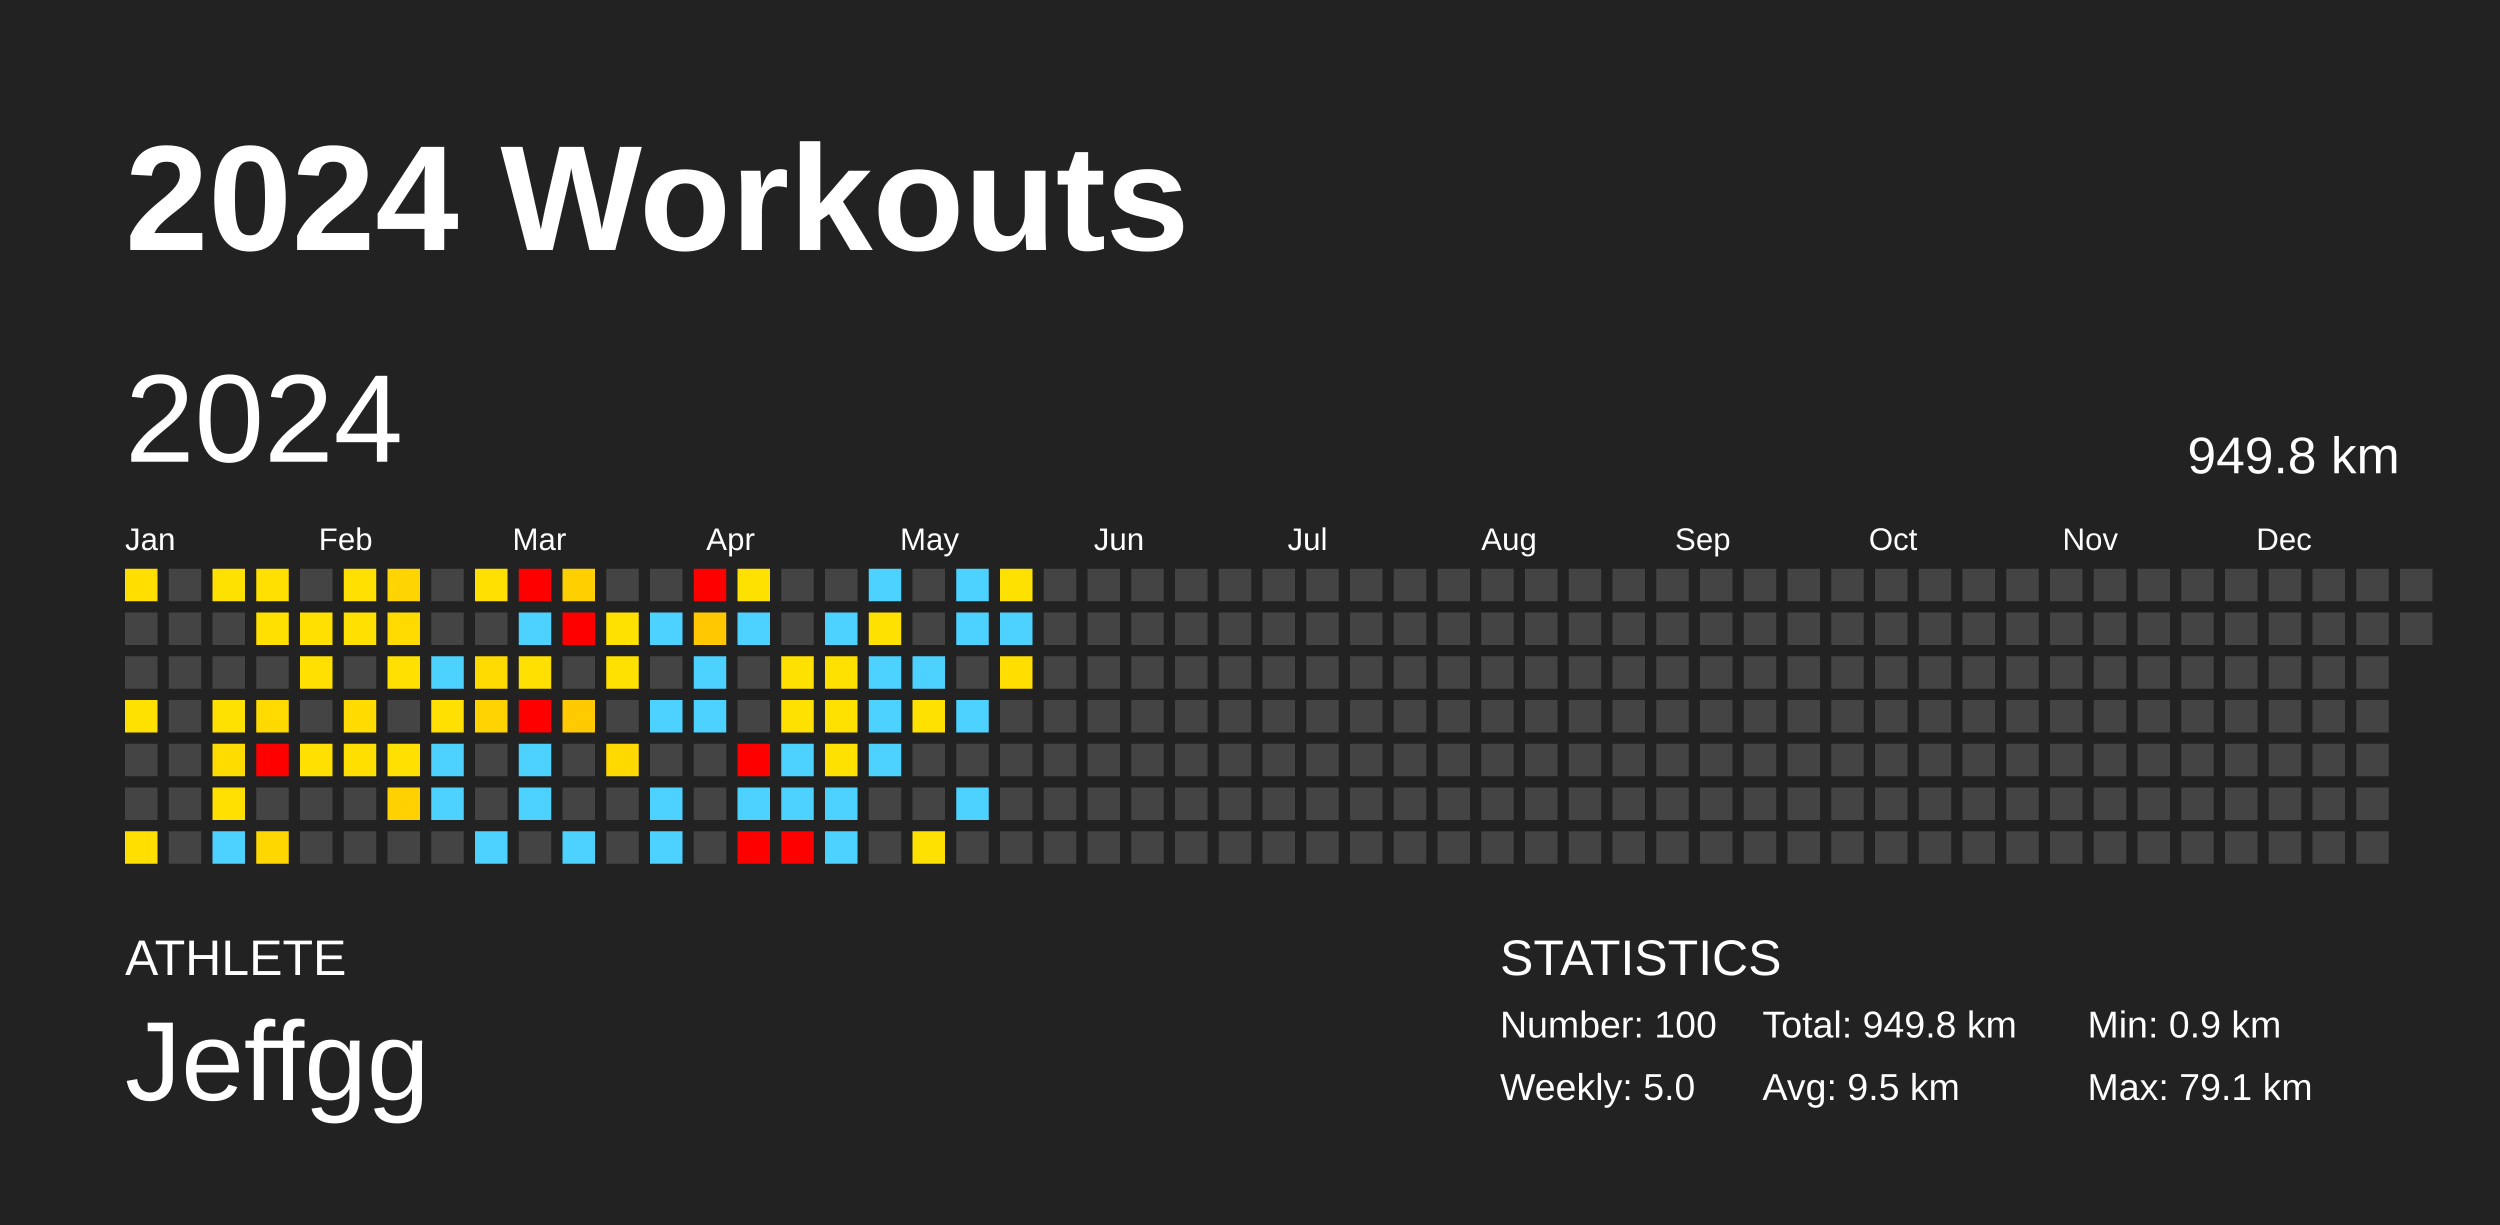
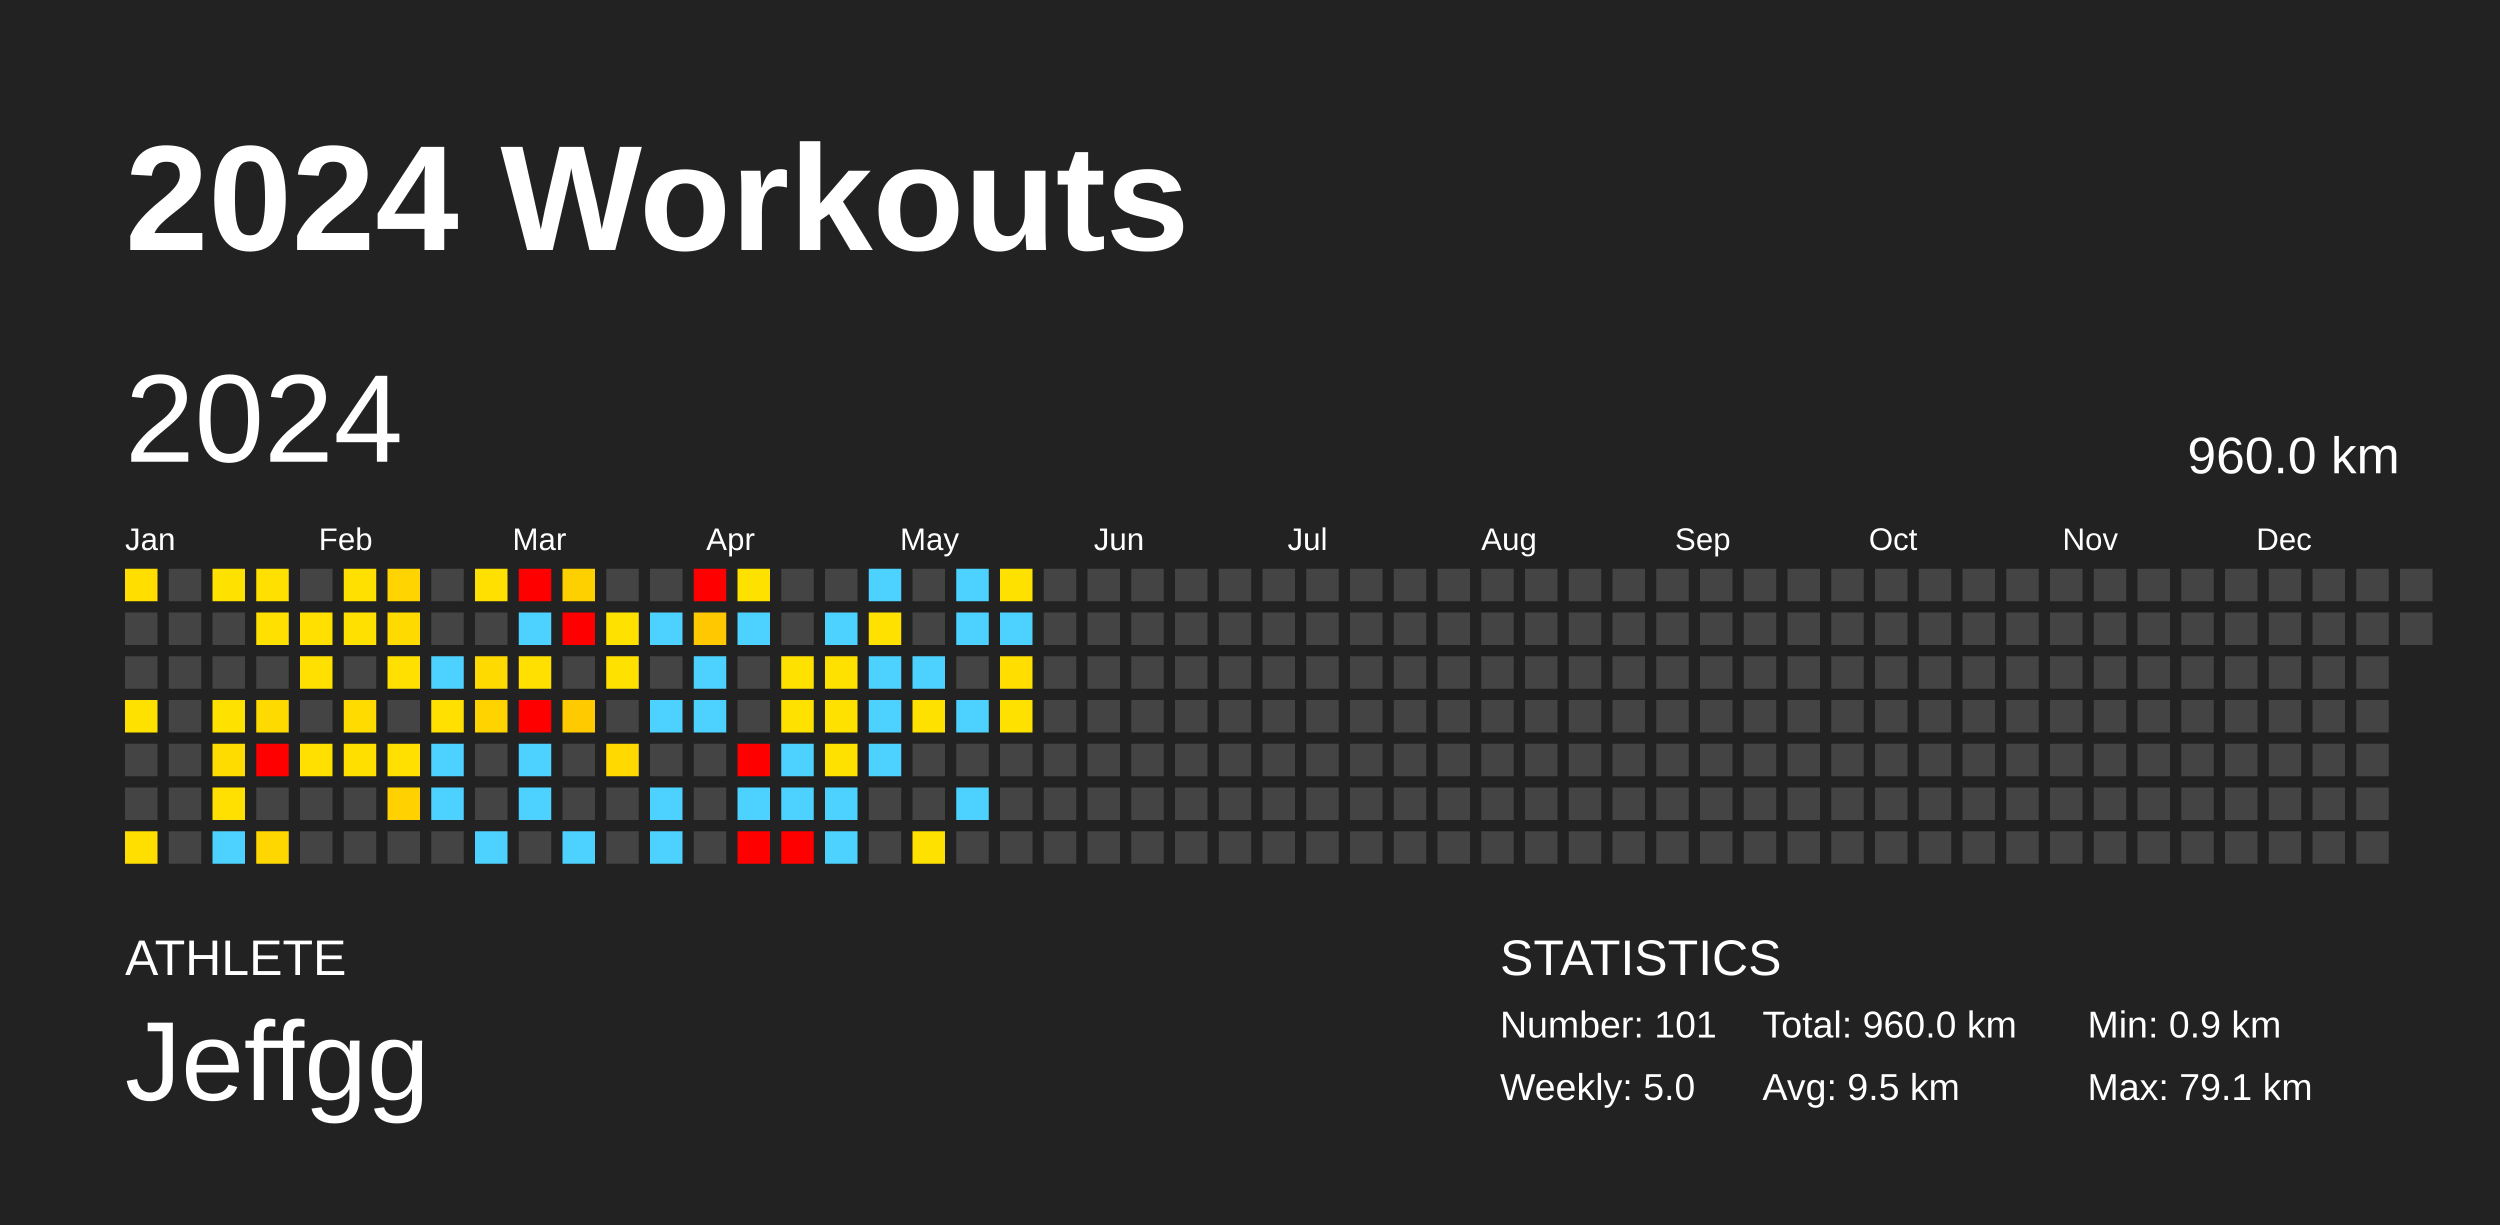
<svg xmlns="http://www.w3.org/2000/svg" baseProfile="full" height="98mm" version="1.1" viewBox="0,0,200,98" width="200mm">
  <defs />
  <rect fill="#222222" height="98" width="200" x="0" y="0" />
  <text fill="#FFFFFF" style="font-size:12px; font-family:Arial; font-weight:bold;" x="10" y="20">2024 Workouts</text>
  <text fill="#FFFFFF" style="font-size:4px; font-family:Arial" x="10" y="78">ATHLETE</text>
  <text fill="#FFFFFF" style="font-size:9px; font-family:Arial" x="10" y="88">Jeffgg</text>
  <text fill="#FFFFFF" style="font-size:4px; font-family:Arial" x="120" y="78">STATISTICS</text>
-   <text fill="#FFFFFF" style="font-size:3px; font-family:Arial" x="120" y="83">Number: 100</text>
+   <text fill="#FFFFFF" style="font-size:3px; font-family:Arial" x="120" y="83">Number: 101</text>
  <text fill="#FFFFFF" style="font-size:3px; font-family:Arial" x="120" y="88">Weekly: 5.0</text>
-   <text fill="#FFFFFF" style="font-size:3px; font-family:Arial" x="141" y="83">Total: 949.8 km</text>
+   <text fill="#FFFFFF" style="font-size:3px; font-family:Arial" x="141" y="83">Total: 960.0 km</text>
  <text fill="#FFFFFF" style="font-size:3px; font-family:Arial" x="141" y="88">Avg: 9.5 km</text>
  <text fill="#FFFFFF" style="font-size:3px; font-family:Arial" x="167" y="83">Min: 0.9 km</text>
  <text fill="#FFFFFF" style="font-size:3px; font-family:Arial" x="167" y="88">Max: 79.1 km</text>
  <text dominant-baseline="hanging" fill="#FFFFFF" style="font-size:10.0px; font-family:Arial;" x="10" y="30">2024</text>
-   <text dominant-baseline="hanging" fill="#FFFFFF" style="font-size:4.125px; font-family:Arial;" x="175" y="35">949.8 km</text>
+   <text dominant-baseline="hanging" fill="#FFFFFF" style="font-size:4.125px; font-family:Arial;" x="175" y="35">960.0 km</text>
  <text fill="#FFFFFF" style="font-size:2.5px; font-family:Arial" x="10.0" y="44">Jan</text>
  <text fill="#FFFFFF" style="font-size:2.5px; font-family:Arial" x="25.5" y="44">Feb</text>
  <text fill="#FFFFFF" style="font-size:2.5px; font-family:Arial" x="41.0" y="44">Mar</text>
  <text fill="#FFFFFF" style="font-size:2.5px; font-family:Arial" x="56.5" y="44">Apr</text>
  <text fill="#FFFFFF" style="font-size:2.5px; font-family:Arial" x="72.0" y="44">May</text>
  <text fill="#FFFFFF" style="font-size:2.5px; font-family:Arial" x="87.5" y="44">Jun</text>
  <text fill="#FFFFFF" style="font-size:2.5px; font-family:Arial" x="103.0" y="44">Jul</text>
  <text fill="#FFFFFF" style="font-size:2.5px; font-family:Arial" x="118.5" y="44">Aug</text>
  <text fill="#FFFFFF" style="font-size:2.5px; font-family:Arial" x="134.0" y="44">Sep</text>
  <text fill="#FFFFFF" style="font-size:2.5px; font-family:Arial" x="149.5" y="44">Oct</text>
  <text fill="#FFFFFF" style="font-size:2.5px; font-family:Arial" x="165.0" y="44">Nov</text>
  <text fill="#FFFFFF" style="font-size:2.5px; font-family:Arial" x="180.5" y="44">Dec</text>
  <rect fill="#ffde00" height="2.6" width="2.6" x="10.0" y="45.5" />
  <rect fill="#444444" height="2.6" width="2.6" x="10.0" y="49.0" />
  <rect fill="#444444" height="2.6" width="2.6" x="10.0" y="52.5" />
  <rect fill="#ffe100" height="2.6" width="2.6" x="10.0" y="56.0" />
  <rect fill="#444444" height="2.6" width="2.6" x="10.0" y="59.5" />
  <rect fill="#444444" height="2.6" width="2.6" x="10.0" y="63.0" />
  <rect fill="#ffdf00" height="2.6" width="2.6" x="10.0" y="66.5" />
  <rect fill="#444444" height="2.6" width="2.6" x="13.5" y="45.5" />
  <rect fill="#444444" height="2.6" width="2.6" x="13.5" y="49.0" />
  <rect fill="#444444" height="2.6" width="2.6" x="13.5" y="52.5" />
  <rect fill="#444444" height="2.6" width="2.6" x="13.5" y="56.0" />
  <rect fill="#444444" height="2.6" width="2.6" x="13.5" y="59.5" />
  <rect fill="#444444" height="2.6" width="2.6" x="13.5" y="63.0" />
  <rect fill="#444444" height="2.6" width="2.6" x="13.5" y="66.5" />
  <rect fill="#ffe100" height="2.6" width="2.6" x="17.0" y="45.5" />
  <rect fill="#444444" height="2.6" width="2.6" x="17.0" y="49.0" />
  <rect fill="#444444" height="2.6" width="2.6" x="17.0" y="52.5" />
  <rect fill="#ffe100" height="2.6" width="2.6" x="17.0" y="56.0" />
  <rect fill="#ffdc00" height="2.6" width="2.6" x="17.0" y="59.5" />
  <rect fill="#ffe000" height="2.6" width="2.6" x="17.0" y="63.0" />
  <rect fill="#4dd2ff" height="2.6" width="2.6" x="17.0" y="66.5" />
  <rect fill="#ffe000" height="2.6" width="2.6" x="20.5" y="45.5" />
  <rect fill="#ffe000" height="2.6" width="2.6" x="20.5" y="49.0" />
  <rect fill="#444444" height="2.6" width="2.6" x="20.5" y="52.5" />
  <rect fill="#ffda00" height="2.6" width="2.6" x="20.5" y="56.0" />
  <rect fill="red" height="2.6" width="2.6" x="20.5" y="59.5" />
  <rect fill="#444444" height="2.6" width="2.6" x="20.5" y="63.0" />
  <rect fill="#ffd700" height="2.6" width="2.6" x="20.5" y="66.5" />
  <rect fill="#444444" height="2.6" width="2.6" x="24.0" y="45.5" />
  <rect fill="#ffe000" height="2.6" width="2.6" x="24.0" y="49.0" />
  <rect fill="#ffe000" height="2.6" width="2.6" x="24.0" y="52.5" />
  <rect fill="#444444" height="2.6" width="2.6" x="24.0" y="56.0" />
  <rect fill="#ffe000" height="2.6" width="2.6" x="24.0" y="59.5" />
  <rect fill="#444444" height="2.6" width="2.6" x="24.0" y="63.0" />
  <rect fill="#444444" height="2.6" width="2.6" x="24.0" y="66.5" />
  <rect fill="#ffe000" height="2.6" width="2.6" x="27.5" y="45.5" />
  <rect fill="#ffe000" height="2.6" width="2.6" x="27.5" y="49.0" />
  <rect fill="#444444" height="2.6" width="2.6" x="27.5" y="52.5" />
  <rect fill="#ffdb00" height="2.6" width="2.6" x="27.5" y="56.0" />
  <rect fill="#ffdf00" height="2.6" width="2.6" x="27.5" y="59.5" />
  <rect fill="#444444" height="2.6" width="2.6" x="27.5" y="63.0" />
  <rect fill="#444444" height="2.6" width="2.6" x="27.5" y="66.5" />
  <rect fill="#ffd400" height="2.6" width="2.6" x="31.0" y="45.5" />
  <rect fill="#ffda00" height="2.6" width="2.6" x="31.0" y="49.0" />
  <rect fill="#ffe000" height="2.6" width="2.6" x="31.0" y="52.5" />
  <rect fill="#444444" height="2.6" width="2.6" x="31.0" y="56.0" />
  <rect fill="#ffe000" height="2.6" width="2.6" x="31.0" y="59.5" />
  <rect fill="#ffd100" height="2.6" width="2.6" x="31.0" y="63.0" />
  <rect fill="#444444" height="2.6" width="2.6" x="31.0" y="66.5" />
  <rect fill="#444444" height="2.6" width="2.6" x="34.5" y="45.5" />
  <rect fill="#444444" height="2.6" width="2.6" x="34.5" y="49.0" />
  <rect fill="#4dd2ff" height="2.6" width="2.6" x="34.5" y="52.5" />
  <rect fill="#ffe000" height="2.6" width="2.6" x="34.5" y="56.0" />
  <rect fill="#4dd2ff" height="2.6" width="2.6" x="34.5" y="59.5" />
  <rect fill="#4dd2ff" height="2.6" width="2.6" x="34.5" y="63.0" />
  <rect fill="#444444" height="2.6" width="2.6" x="34.5" y="66.5" />
  <rect fill="#ffe000" height="2.6" width="2.6" x="38.0" y="45.5" />
  <rect fill="#444444" height="2.6" width="2.6" x="38.0" y="49.0" />
  <rect fill="#ffda00" height="2.6" width="2.6" x="38.0" y="52.5" />
  <rect fill="#ffd300" height="2.6" width="2.6" x="38.0" y="56.0" />
  <rect fill="#444444" height="2.6" width="2.6" x="38.0" y="59.5" />
  <rect fill="#444444" height="2.6" width="2.6" x="38.0" y="63.0" />
  <rect fill="#4dd2ff" height="2.6" width="2.6" x="38.0" y="66.5" />
  <rect fill="red" height="2.6" width="2.6" x="41.5" y="45.5" />
  <rect fill="#4dd2ff" height="2.6" width="2.6" x="41.5" y="49.0" />
  <rect fill="#ffe000" height="2.6" width="2.6" x="41.5" y="52.5" />
  <rect fill="red" height="2.6" width="2.6" x="41.5" y="56.0" />
  <rect fill="#4dd2ff" height="2.6" width="2.6" x="41.5" y="59.5" />
  <rect fill="#4dd2ff" height="2.6" width="2.6" x="41.5" y="63.0" />
  <rect fill="#444444" height="2.6" width="2.6" x="41.5" y="66.5" />
  <rect fill="#ffd000" height="2.6" width="2.6" x="45.0" y="45.5" />
  <rect fill="red" height="2.6" width="2.6" x="45.0" y="49.0" />
  <rect fill="#444444" height="2.6" width="2.6" x="45.0" y="52.5" />
  <rect fill="#ffcb00" height="2.6" width="2.6" x="45.0" y="56.0" />
  <rect fill="#444444" height="2.6" width="2.6" x="45.0" y="59.5" />
  <rect fill="#444444" height="2.6" width="2.6" x="45.0" y="63.0" />
  <rect fill="#4dd2ff" height="2.6" width="2.6" x="45.0" y="66.5" />
  <rect fill="#444444" height="2.6" width="2.6" x="48.5" y="45.5" />
  <rect fill="#ffe100" height="2.6" width="2.6" x="48.5" y="49.0" />
  <rect fill="#ffe100" height="2.6" width="2.6" x="48.5" y="52.5" />
  <rect fill="#444444" height="2.6" width="2.6" x="48.5" y="56.0" />
  <rect fill="#ffd900" height="2.6" width="2.6" x="48.5" y="59.5" />
  <rect fill="#444444" height="2.6" width="2.6" x="48.5" y="63.0" />
  <rect fill="#444444" height="2.6" width="2.6" x="48.5" y="66.5" />
  <rect fill="#444444" height="2.6" width="2.6" x="52.0" y="45.5" />
  <rect fill="#4dd2ff" height="2.6" width="2.6" x="52.0" y="49.0" />
  <rect fill="#444444" height="2.6" width="2.6" x="52.0" y="52.5" />
  <rect fill="#4dd2ff" height="2.6" width="2.6" x="52.0" y="56.0" />
  <rect fill="#444444" height="2.6" width="2.6" x="52.0" y="59.5" />
  <rect fill="#4dd2ff" height="2.6" width="2.6" x="52.0" y="63.0" />
  <rect fill="#4dd2ff" height="2.6" width="2.6" x="52.0" y="66.5" />
  <rect fill="red" height="2.6" width="2.6" x="55.5" y="45.5" />
  <rect fill="#ffc800" height="2.6" width="2.6" x="55.5" y="49.0" />
  <rect fill="#4dd2ff" height="2.6" width="2.6" x="55.5" y="52.5" />
  <rect fill="#4dd2ff" height="2.6" width="2.6" x="55.5" y="56.0" />
  <rect fill="#444444" height="2.6" width="2.6" x="55.5" y="59.5" />
  <rect fill="#444444" height="2.6" width="2.6" x="55.5" y="63.0" />
  <rect fill="#444444" height="2.6" width="2.6" x="55.5" y="66.5" />
  <rect fill="#ffe100" height="2.6" width="2.6" x="59.0" y="45.5" />
  <rect fill="#4dd2ff" height="2.6" width="2.6" x="59.0" y="49.0" />
  <rect fill="#444444" height="2.6" width="2.6" x="59.0" y="52.5" />
  <rect fill="#444444" height="2.6" width="2.6" x="59.0" y="56.0" />
  <rect fill="red" height="2.6" width="2.6" x="59.0" y="59.5" />
  <rect fill="#4dd2ff" height="2.6" width="2.6" x="59.0" y="63.0" />
  <rect fill="red" height="2.6" width="2.6" x="59.0" y="66.5" />
  <rect fill="#444444" height="2.6" width="2.6" x="62.5" y="45.5" />
  <rect fill="#444444" height="2.6" width="2.6" x="62.5" y="49.0" />
  <rect fill="#ffe100" height="2.6" width="2.6" x="62.5" y="52.5" />
  <rect fill="#ffe100" height="2.6" width="2.6" x="62.5" y="56.0" />
  <rect fill="#4dd2ff" height="2.6" width="2.6" x="62.5" y="59.5" />
  <rect fill="#4dd2ff" height="2.6" width="2.6" x="62.5" y="63.0" />
  <rect fill="red" height="2.6" width="2.6" x="62.5" y="66.5" />
  <rect fill="#444444" height="2.6" width="2.6" x="66.0" y="45.5" />
  <rect fill="#4dd2ff" height="2.6" width="2.6" x="66.0" y="49.0" />
  <rect fill="#ffe100" height="2.6" width="2.6" x="66.0" y="52.5" />
  <rect fill="#ffe100" height="2.6" width="2.6" x="66.0" y="56.0" />
  <rect fill="#ffe100" height="2.6" width="2.6" x="66.0" y="59.5" />
  <rect fill="#4dd2ff" height="2.6" width="2.6" x="66.0" y="63.0" />
  <rect fill="#4dd2ff" height="2.6" width="2.6" x="66.0" y="66.5" />
  <rect fill="#4dd2ff" height="2.6" width="2.6" x="69.5" y="45.5" />
  <rect fill="#ffe100" height="2.6" width="2.6" x="69.5" y="49.0" />
  <rect fill="#4dd2ff" height="2.6" width="2.6" x="69.5" y="52.5" />
  <rect fill="#4dd2ff" height="2.6" width="2.6" x="69.5" y="56.0" />
  <rect fill="#4dd2ff" height="2.6" width="2.6" x="69.5" y="59.5" />
  <rect fill="#444444" height="2.6" width="2.6" x="69.5" y="63.0" />
  <rect fill="#444444" height="2.6" width="2.6" x="69.5" y="66.5" />
  <rect fill="#444444" height="2.6" width="2.6" x="73.0" y="45.5" />
  <rect fill="#444444" height="2.6" width="2.6" x="73.0" y="49.0" />
  <rect fill="#4dd2ff" height="2.6" width="2.6" x="73.0" y="52.5" />
  <rect fill="#ffe100" height="2.6" width="2.6" x="73.0" y="56.0" />
  <rect fill="#444444" height="2.6" width="2.6" x="73.0" y="59.5" />
  <rect fill="#444444" height="2.6" width="2.6" x="73.0" y="63.0" />
  <rect fill="#ffe100" height="2.6" width="2.6" x="73.0" y="66.5" />
  <rect fill="#4dd2ff" height="2.6" width="2.6" x="76.5" y="45.5" />
  <rect fill="#4dd2ff" height="2.6" width="2.6" x="76.5" y="49.0" />
  <rect fill="#444444" height="2.6" width="2.6" x="76.5" y="52.5" />
  <rect fill="#4dd2ff" height="2.6" width="2.6" x="76.5" y="56.0" />
  <rect fill="#444444" height="2.6" width="2.6" x="76.5" y="59.5" />
  <rect fill="#4dd2ff" height="2.6" width="2.6" x="76.5" y="63.0" />
  <rect fill="#444444" height="2.6" width="2.6" x="76.5" y="66.5" />
  <rect fill="#ffe100" height="2.6" width="2.6" x="80.0" y="45.5" />
  <rect fill="#4dd2ff" height="2.6" width="2.6" x="80.0" y="49.0" />
  <rect fill="#ffde00" height="2.6" width="2.6" x="80.0" y="52.5" />
-   <rect fill="#444444" height="2.6" width="2.6" x="80.0" y="56.0" />
+   <rect fill="#ffe100" height="2.6" width="2.6" x="80.0" y="56.0" />
  <rect fill="#444444" height="2.6" width="2.6" x="80.0" y="59.5" />
  <rect fill="#444444" height="2.6" width="2.6" x="80.0" y="63.0" />
  <rect fill="#444444" height="2.6" width="2.6" x="80.0" y="66.5" />
  <rect fill="#444444" height="2.6" width="2.6" x="83.5" y="45.5" />
  <rect fill="#444444" height="2.6" width="2.6" x="83.5" y="49.0" />
  <rect fill="#444444" height="2.6" width="2.6" x="83.5" y="52.5" />
  <rect fill="#444444" height="2.6" width="2.6" x="83.5" y="56.0" />
  <rect fill="#444444" height="2.6" width="2.6" x="83.5" y="59.5" />
  <rect fill="#444444" height="2.6" width="2.6" x="83.5" y="63.0" />
  <rect fill="#444444" height="2.6" width="2.6" x="83.5" y="66.5" />
  <rect fill="#444444" height="2.6" width="2.6" x="87.0" y="45.5" />
  <rect fill="#444444" height="2.6" width="2.6" x="87.0" y="49.0" />
  <rect fill="#444444" height="2.6" width="2.6" x="87.0" y="52.5" />
  <rect fill="#444444" height="2.6" width="2.6" x="87.0" y="56.0" />
  <rect fill="#444444" height="2.6" width="2.6" x="87.0" y="59.5" />
  <rect fill="#444444" height="2.6" width="2.6" x="87.0" y="63.0" />
  <rect fill="#444444" height="2.6" width="2.6" x="87.0" y="66.5" />
  <rect fill="#444444" height="2.6" width="2.6" x="90.5" y="45.5" />
  <rect fill="#444444" height="2.6" width="2.6" x="90.5" y="49.0" />
  <rect fill="#444444" height="2.6" width="2.6" x="90.5" y="52.5" />
  <rect fill="#444444" height="2.6" width="2.6" x="90.5" y="56.0" />
  <rect fill="#444444" height="2.6" width="2.6" x="90.5" y="59.5" />
  <rect fill="#444444" height="2.6" width="2.6" x="90.5" y="63.0" />
  <rect fill="#444444" height="2.6" width="2.6" x="90.5" y="66.5" />
  <rect fill="#444444" height="2.6" width="2.6" x="94.0" y="45.5" />
  <rect fill="#444444" height="2.6" width="2.6" x="94.0" y="49.0" />
  <rect fill="#444444" height="2.6" width="2.6" x="94.0" y="52.5" />
  <rect fill="#444444" height="2.6" width="2.6" x="94.0" y="56.0" />
  <rect fill="#444444" height="2.6" width="2.6" x="94.0" y="59.5" />
  <rect fill="#444444" height="2.6" width="2.6" x="94.0" y="63.0" />
  <rect fill="#444444" height="2.6" width="2.6" x="94.0" y="66.5" />
  <rect fill="#444444" height="2.6" width="2.6" x="97.5" y="45.5" />
  <rect fill="#444444" height="2.6" width="2.6" x="97.5" y="49.0" />
  <rect fill="#444444" height="2.6" width="2.6" x="97.5" y="52.5" />
  <rect fill="#444444" height="2.6" width="2.6" x="97.5" y="56.0" />
  <rect fill="#444444" height="2.6" width="2.6" x="97.5" y="59.5" />
  <rect fill="#444444" height="2.6" width="2.6" x="97.5" y="63.0" />
  <rect fill="#444444" height="2.6" width="2.6" x="97.5" y="66.5" />
  <rect fill="#444444" height="2.6" width="2.6" x="101.0" y="45.5" />
  <rect fill="#444444" height="2.6" width="2.6" x="101.0" y="49.0" />
  <rect fill="#444444" height="2.6" width="2.6" x="101.0" y="52.5" />
  <rect fill="#444444" height="2.6" width="2.6" x="101.0" y="56.0" />
  <rect fill="#444444" height="2.6" width="2.6" x="101.0" y="59.5" />
  <rect fill="#444444" height="2.6" width="2.6" x="101.0" y="63.0" />
  <rect fill="#444444" height="2.6" width="2.6" x="101.0" y="66.5" />
  <rect fill="#444444" height="2.6" width="2.6" x="104.5" y="45.5" />
  <rect fill="#444444" height="2.6" width="2.6" x="104.5" y="49.0" />
  <rect fill="#444444" height="2.6" width="2.6" x="104.5" y="52.5" />
  <rect fill="#444444" height="2.6" width="2.6" x="104.5" y="56.0" />
  <rect fill="#444444" height="2.6" width="2.6" x="104.5" y="59.5" />
  <rect fill="#444444" height="2.6" width="2.6" x="104.5" y="63.0" />
  <rect fill="#444444" height="2.6" width="2.6" x="104.5" y="66.5" />
  <rect fill="#444444" height="2.6" width="2.6" x="108.0" y="45.5" />
  <rect fill="#444444" height="2.6" width="2.6" x="108.0" y="49.0" />
  <rect fill="#444444" height="2.6" width="2.6" x="108.0" y="52.5" />
  <rect fill="#444444" height="2.6" width="2.6" x="108.0" y="56.0" />
  <rect fill="#444444" height="2.6" width="2.6" x="108.0" y="59.5" />
  <rect fill="#444444" height="2.6" width="2.6" x="108.0" y="63.0" />
  <rect fill="#444444" height="2.6" width="2.6" x="108.0" y="66.5" />
  <rect fill="#444444" height="2.6" width="2.6" x="111.5" y="45.5" />
  <rect fill="#444444" height="2.6" width="2.6" x="111.5" y="49.0" />
  <rect fill="#444444" height="2.6" width="2.6" x="111.5" y="52.5" />
  <rect fill="#444444" height="2.6" width="2.6" x="111.5" y="56.0" />
  <rect fill="#444444" height="2.6" width="2.6" x="111.5" y="59.5" />
  <rect fill="#444444" height="2.6" width="2.6" x="111.5" y="63.0" />
  <rect fill="#444444" height="2.6" width="2.6" x="111.5" y="66.5" />
  <rect fill="#444444" height="2.6" width="2.6" x="115.0" y="45.5" />
  <rect fill="#444444" height="2.6" width="2.6" x="115.0" y="49.0" />
  <rect fill="#444444" height="2.6" width="2.6" x="115.0" y="52.5" />
  <rect fill="#444444" height="2.6" width="2.6" x="115.0" y="56.0" />
  <rect fill="#444444" height="2.6" width="2.6" x="115.0" y="59.5" />
  <rect fill="#444444" height="2.6" width="2.6" x="115.0" y="63.0" />
  <rect fill="#444444" height="2.6" width="2.6" x="115.0" y="66.5" />
  <rect fill="#444444" height="2.6" width="2.6" x="118.5" y="45.5" />
  <rect fill="#444444" height="2.6" width="2.6" x="118.5" y="49.0" />
  <rect fill="#444444" height="2.6" width="2.6" x="118.5" y="52.5" />
  <rect fill="#444444" height="2.6" width="2.6" x="118.5" y="56.0" />
  <rect fill="#444444" height="2.6" width="2.6" x="118.5" y="59.5" />
  <rect fill="#444444" height="2.6" width="2.6" x="118.5" y="63.0" />
  <rect fill="#444444" height="2.6" width="2.6" x="118.5" y="66.5" />
  <rect fill="#444444" height="2.6" width="2.6" x="122.0" y="45.5" />
  <rect fill="#444444" height="2.6" width="2.6" x="122.0" y="49.0" />
  <rect fill="#444444" height="2.6" width="2.6" x="122.0" y="52.5" />
  <rect fill="#444444" height="2.6" width="2.6" x="122.0" y="56.0" />
  <rect fill="#444444" height="2.6" width="2.6" x="122.0" y="59.5" />
  <rect fill="#444444" height="2.6" width="2.6" x="122.0" y="63.0" />
  <rect fill="#444444" height="2.6" width="2.6" x="122.0" y="66.5" />
  <rect fill="#444444" height="2.6" width="2.6" x="125.5" y="45.5" />
  <rect fill="#444444" height="2.6" width="2.6" x="125.5" y="49.0" />
  <rect fill="#444444" height="2.6" width="2.6" x="125.5" y="52.5" />
  <rect fill="#444444" height="2.6" width="2.6" x="125.5" y="56.0" />
  <rect fill="#444444" height="2.6" width="2.6" x="125.5" y="59.5" />
  <rect fill="#444444" height="2.6" width="2.6" x="125.5" y="63.0" />
  <rect fill="#444444" height="2.6" width="2.6" x="125.5" y="66.5" />
  <rect fill="#444444" height="2.6" width="2.6" x="129.0" y="45.5" />
  <rect fill="#444444" height="2.6" width="2.6" x="129.0" y="49.0" />
  <rect fill="#444444" height="2.6" width="2.6" x="129.0" y="52.5" />
  <rect fill="#444444" height="2.6" width="2.6" x="129.0" y="56.0" />
  <rect fill="#444444" height="2.6" width="2.6" x="129.0" y="59.5" />
  <rect fill="#444444" height="2.6" width="2.6" x="129.0" y="63.0" />
  <rect fill="#444444" height="2.6" width="2.6" x="129.0" y="66.5" />
  <rect fill="#444444" height="2.6" width="2.6" x="132.5" y="45.5" />
  <rect fill="#444444" height="2.6" width="2.6" x="132.5" y="49.0" />
  <rect fill="#444444" height="2.6" width="2.6" x="132.5" y="52.5" />
  <rect fill="#444444" height="2.6" width="2.6" x="132.5" y="56.0" />
  <rect fill="#444444" height="2.6" width="2.6" x="132.5" y="59.5" />
  <rect fill="#444444" height="2.6" width="2.6" x="132.5" y="63.0" />
  <rect fill="#444444" height="2.6" width="2.6" x="132.5" y="66.5" />
  <rect fill="#444444" height="2.6" width="2.6" x="136.0" y="45.5" />
  <rect fill="#444444" height="2.6" width="2.6" x="136.0" y="49.0" />
  <rect fill="#444444" height="2.6" width="2.6" x="136.0" y="52.5" />
  <rect fill="#444444" height="2.6" width="2.6" x="136.0" y="56.0" />
  <rect fill="#444444" height="2.6" width="2.6" x="136.0" y="59.5" />
  <rect fill="#444444" height="2.6" width="2.6" x="136.0" y="63.0" />
  <rect fill="#444444" height="2.6" width="2.6" x="136.0" y="66.5" />
  <rect fill="#444444" height="2.6" width="2.6" x="139.5" y="45.5" />
  <rect fill="#444444" height="2.6" width="2.6" x="139.5" y="49.0" />
  <rect fill="#444444" height="2.6" width="2.6" x="139.5" y="52.5" />
  <rect fill="#444444" height="2.6" width="2.6" x="139.5" y="56.0" />
  <rect fill="#444444" height="2.6" width="2.6" x="139.5" y="59.5" />
  <rect fill="#444444" height="2.6" width="2.6" x="139.5" y="63.0" />
  <rect fill="#444444" height="2.6" width="2.6" x="139.5" y="66.5" />
  <rect fill="#444444" height="2.6" width="2.6" x="143.0" y="45.5" />
  <rect fill="#444444" height="2.6" width="2.6" x="143.0" y="49.0" />
  <rect fill="#444444" height="2.6" width="2.6" x="143.0" y="52.5" />
  <rect fill="#444444" height="2.6" width="2.6" x="143.0" y="56.0" />
  <rect fill="#444444" height="2.6" width="2.6" x="143.0" y="59.5" />
  <rect fill="#444444" height="2.6" width="2.6" x="143.0" y="63.0" />
  <rect fill="#444444" height="2.6" width="2.6" x="143.0" y="66.5" />
  <rect fill="#444444" height="2.6" width="2.6" x="146.5" y="45.5" />
  <rect fill="#444444" height="2.6" width="2.6" x="146.5" y="49.0" />
  <rect fill="#444444" height="2.6" width="2.6" x="146.5" y="52.5" />
  <rect fill="#444444" height="2.6" width="2.6" x="146.5" y="56.0" />
  <rect fill="#444444" height="2.6" width="2.6" x="146.5" y="59.5" />
  <rect fill="#444444" height="2.6" width="2.6" x="146.5" y="63.0" />
  <rect fill="#444444" height="2.6" width="2.6" x="146.5" y="66.5" />
  <rect fill="#444444" height="2.6" width="2.6" x="150.0" y="45.5" />
  <rect fill="#444444" height="2.6" width="2.6" x="150.0" y="49.0" />
  <rect fill="#444444" height="2.6" width="2.6" x="150.0" y="52.5" />
  <rect fill="#444444" height="2.6" width="2.6" x="150.0" y="56.0" />
  <rect fill="#444444" height="2.6" width="2.6" x="150.0" y="59.5" />
  <rect fill="#444444" height="2.6" width="2.6" x="150.0" y="63.0" />
  <rect fill="#444444" height="2.6" width="2.6" x="150.0" y="66.5" />
  <rect fill="#444444" height="2.6" width="2.6" x="153.5" y="45.5" />
  <rect fill="#444444" height="2.6" width="2.6" x="153.5" y="49.0" />
  <rect fill="#444444" height="2.6" width="2.6" x="153.5" y="52.5" />
  <rect fill="#444444" height="2.6" width="2.6" x="153.5" y="56.0" />
  <rect fill="#444444" height="2.6" width="2.6" x="153.5" y="59.5" />
  <rect fill="#444444" height="2.6" width="2.6" x="153.5" y="63.0" />
  <rect fill="#444444" height="2.6" width="2.6" x="153.5" y="66.5" />
  <rect fill="#444444" height="2.6" width="2.6" x="157.0" y="45.5" />
  <rect fill="#444444" height="2.6" width="2.6" x="157.0" y="49.0" />
  <rect fill="#444444" height="2.6" width="2.6" x="157.0" y="52.5" />
  <rect fill="#444444" height="2.6" width="2.6" x="157.0" y="56.0" />
  <rect fill="#444444" height="2.6" width="2.6" x="157.0" y="59.5" />
  <rect fill="#444444" height="2.6" width="2.6" x="157.0" y="63.0" />
  <rect fill="#444444" height="2.6" width="2.6" x="157.0" y="66.5" />
  <rect fill="#444444" height="2.6" width="2.6" x="160.5" y="45.5" />
  <rect fill="#444444" height="2.6" width="2.6" x="160.5" y="49.0" />
  <rect fill="#444444" height="2.6" width="2.6" x="160.5" y="52.5" />
  <rect fill="#444444" height="2.6" width="2.6" x="160.5" y="56.0" />
  <rect fill="#444444" height="2.6" width="2.6" x="160.5" y="59.5" />
  <rect fill="#444444" height="2.6" width="2.6" x="160.5" y="63.0" />
  <rect fill="#444444" height="2.6" width="2.6" x="160.5" y="66.5" />
  <rect fill="#444444" height="2.6" width="2.6" x="164.0" y="45.5" />
  <rect fill="#444444" height="2.6" width="2.6" x="164.0" y="49.0" />
  <rect fill="#444444" height="2.6" width="2.6" x="164.0" y="52.5" />
  <rect fill="#444444" height="2.6" width="2.6" x="164.0" y="56.0" />
  <rect fill="#444444" height="2.6" width="2.6" x="164.0" y="59.5" />
  <rect fill="#444444" height="2.6" width="2.6" x="164.0" y="63.0" />
  <rect fill="#444444" height="2.6" width="2.6" x="164.0" y="66.5" />
  <rect fill="#444444" height="2.6" width="2.6" x="167.5" y="45.5" />
  <rect fill="#444444" height="2.6" width="2.6" x="167.5" y="49.0" />
  <rect fill="#444444" height="2.6" width="2.6" x="167.5" y="52.5" />
  <rect fill="#444444" height="2.6" width="2.6" x="167.5" y="56.0" />
  <rect fill="#444444" height="2.6" width="2.6" x="167.5" y="59.5" />
  <rect fill="#444444" height="2.6" width="2.6" x="167.5" y="63.0" />
  <rect fill="#444444" height="2.6" width="2.6" x="167.5" y="66.5" />
  <rect fill="#444444" height="2.6" width="2.6" x="171.0" y="45.5" />
  <rect fill="#444444" height="2.6" width="2.6" x="171.0" y="49.0" />
  <rect fill="#444444" height="2.6" width="2.6" x="171.0" y="52.5" />
  <rect fill="#444444" height="2.6" width="2.6" x="171.0" y="56.0" />
  <rect fill="#444444" height="2.6" width="2.6" x="171.0" y="59.5" />
  <rect fill="#444444" height="2.6" width="2.6" x="171.0" y="63.0" />
  <rect fill="#444444" height="2.6" width="2.6" x="171.0" y="66.5" />
  <rect fill="#444444" height="2.6" width="2.6" x="174.5" y="45.5" />
  <rect fill="#444444" height="2.6" width="2.6" x="174.5" y="49.0" />
  <rect fill="#444444" height="2.6" width="2.6" x="174.5" y="52.5" />
  <rect fill="#444444" height="2.6" width="2.6" x="174.5" y="56.0" />
  <rect fill="#444444" height="2.6" width="2.6" x="174.5" y="59.5" />
  <rect fill="#444444" height="2.6" width="2.6" x="174.5" y="63.0" />
  <rect fill="#444444" height="2.6" width="2.6" x="174.5" y="66.5" />
  <rect fill="#444444" height="2.6" width="2.6" x="178.0" y="45.5" />
  <rect fill="#444444" height="2.6" width="2.6" x="178.0" y="49.0" />
  <rect fill="#444444" height="2.6" width="2.6" x="178.0" y="52.5" />
  <rect fill="#444444" height="2.6" width="2.6" x="178.0" y="56.0" />
  <rect fill="#444444" height="2.6" width="2.6" x="178.0" y="59.5" />
  <rect fill="#444444" height="2.6" width="2.6" x="178.0" y="63.0" />
  <rect fill="#444444" height="2.6" width="2.6" x="178.0" y="66.5" />
  <rect fill="#444444" height="2.6" width="2.6" x="181.5" y="45.5" />
  <rect fill="#444444" height="2.6" width="2.6" x="181.5" y="49.0" />
  <rect fill="#444444" height="2.6" width="2.6" x="181.5" y="52.5" />
  <rect fill="#444444" height="2.6" width="2.6" x="181.5" y="56.0" />
  <rect fill="#444444" height="2.6" width="2.6" x="181.5" y="59.5" />
  <rect fill="#444444" height="2.6" width="2.6" x="181.5" y="63.0" />
  <rect fill="#444444" height="2.6" width="2.6" x="181.5" y="66.5" />
  <rect fill="#444444" height="2.6" width="2.6" x="185.0" y="45.5" />
  <rect fill="#444444" height="2.6" width="2.6" x="185.0" y="49.0" />
  <rect fill="#444444" height="2.6" width="2.6" x="185.0" y="52.5" />
  <rect fill="#444444" height="2.6" width="2.6" x="185.0" y="56.0" />
  <rect fill="#444444" height="2.6" width="2.6" x="185.0" y="59.5" />
  <rect fill="#444444" height="2.6" width="2.6" x="185.0" y="63.0" />
  <rect fill="#444444" height="2.6" width="2.6" x="185.0" y="66.5" />
  <rect fill="#444444" height="2.6" width="2.6" x="188.5" y="45.5" />
  <rect fill="#444444" height="2.6" width="2.6" x="188.5" y="49.0" />
  <rect fill="#444444" height="2.6" width="2.6" x="188.5" y="52.5" />
  <rect fill="#444444" height="2.6" width="2.6" x="188.5" y="56.0" />
  <rect fill="#444444" height="2.6" width="2.6" x="188.5" y="59.5" />
  <rect fill="#444444" height="2.6" width="2.6" x="188.5" y="63.0" />
  <rect fill="#444444" height="2.6" width="2.6" x="188.5" y="66.5" />
  <rect fill="#444444" height="2.6" width="2.6" x="192.0" y="45.5" />
  <rect fill="#444444" height="2.6" width="2.6" x="192.0" y="49.0" />
</svg>
